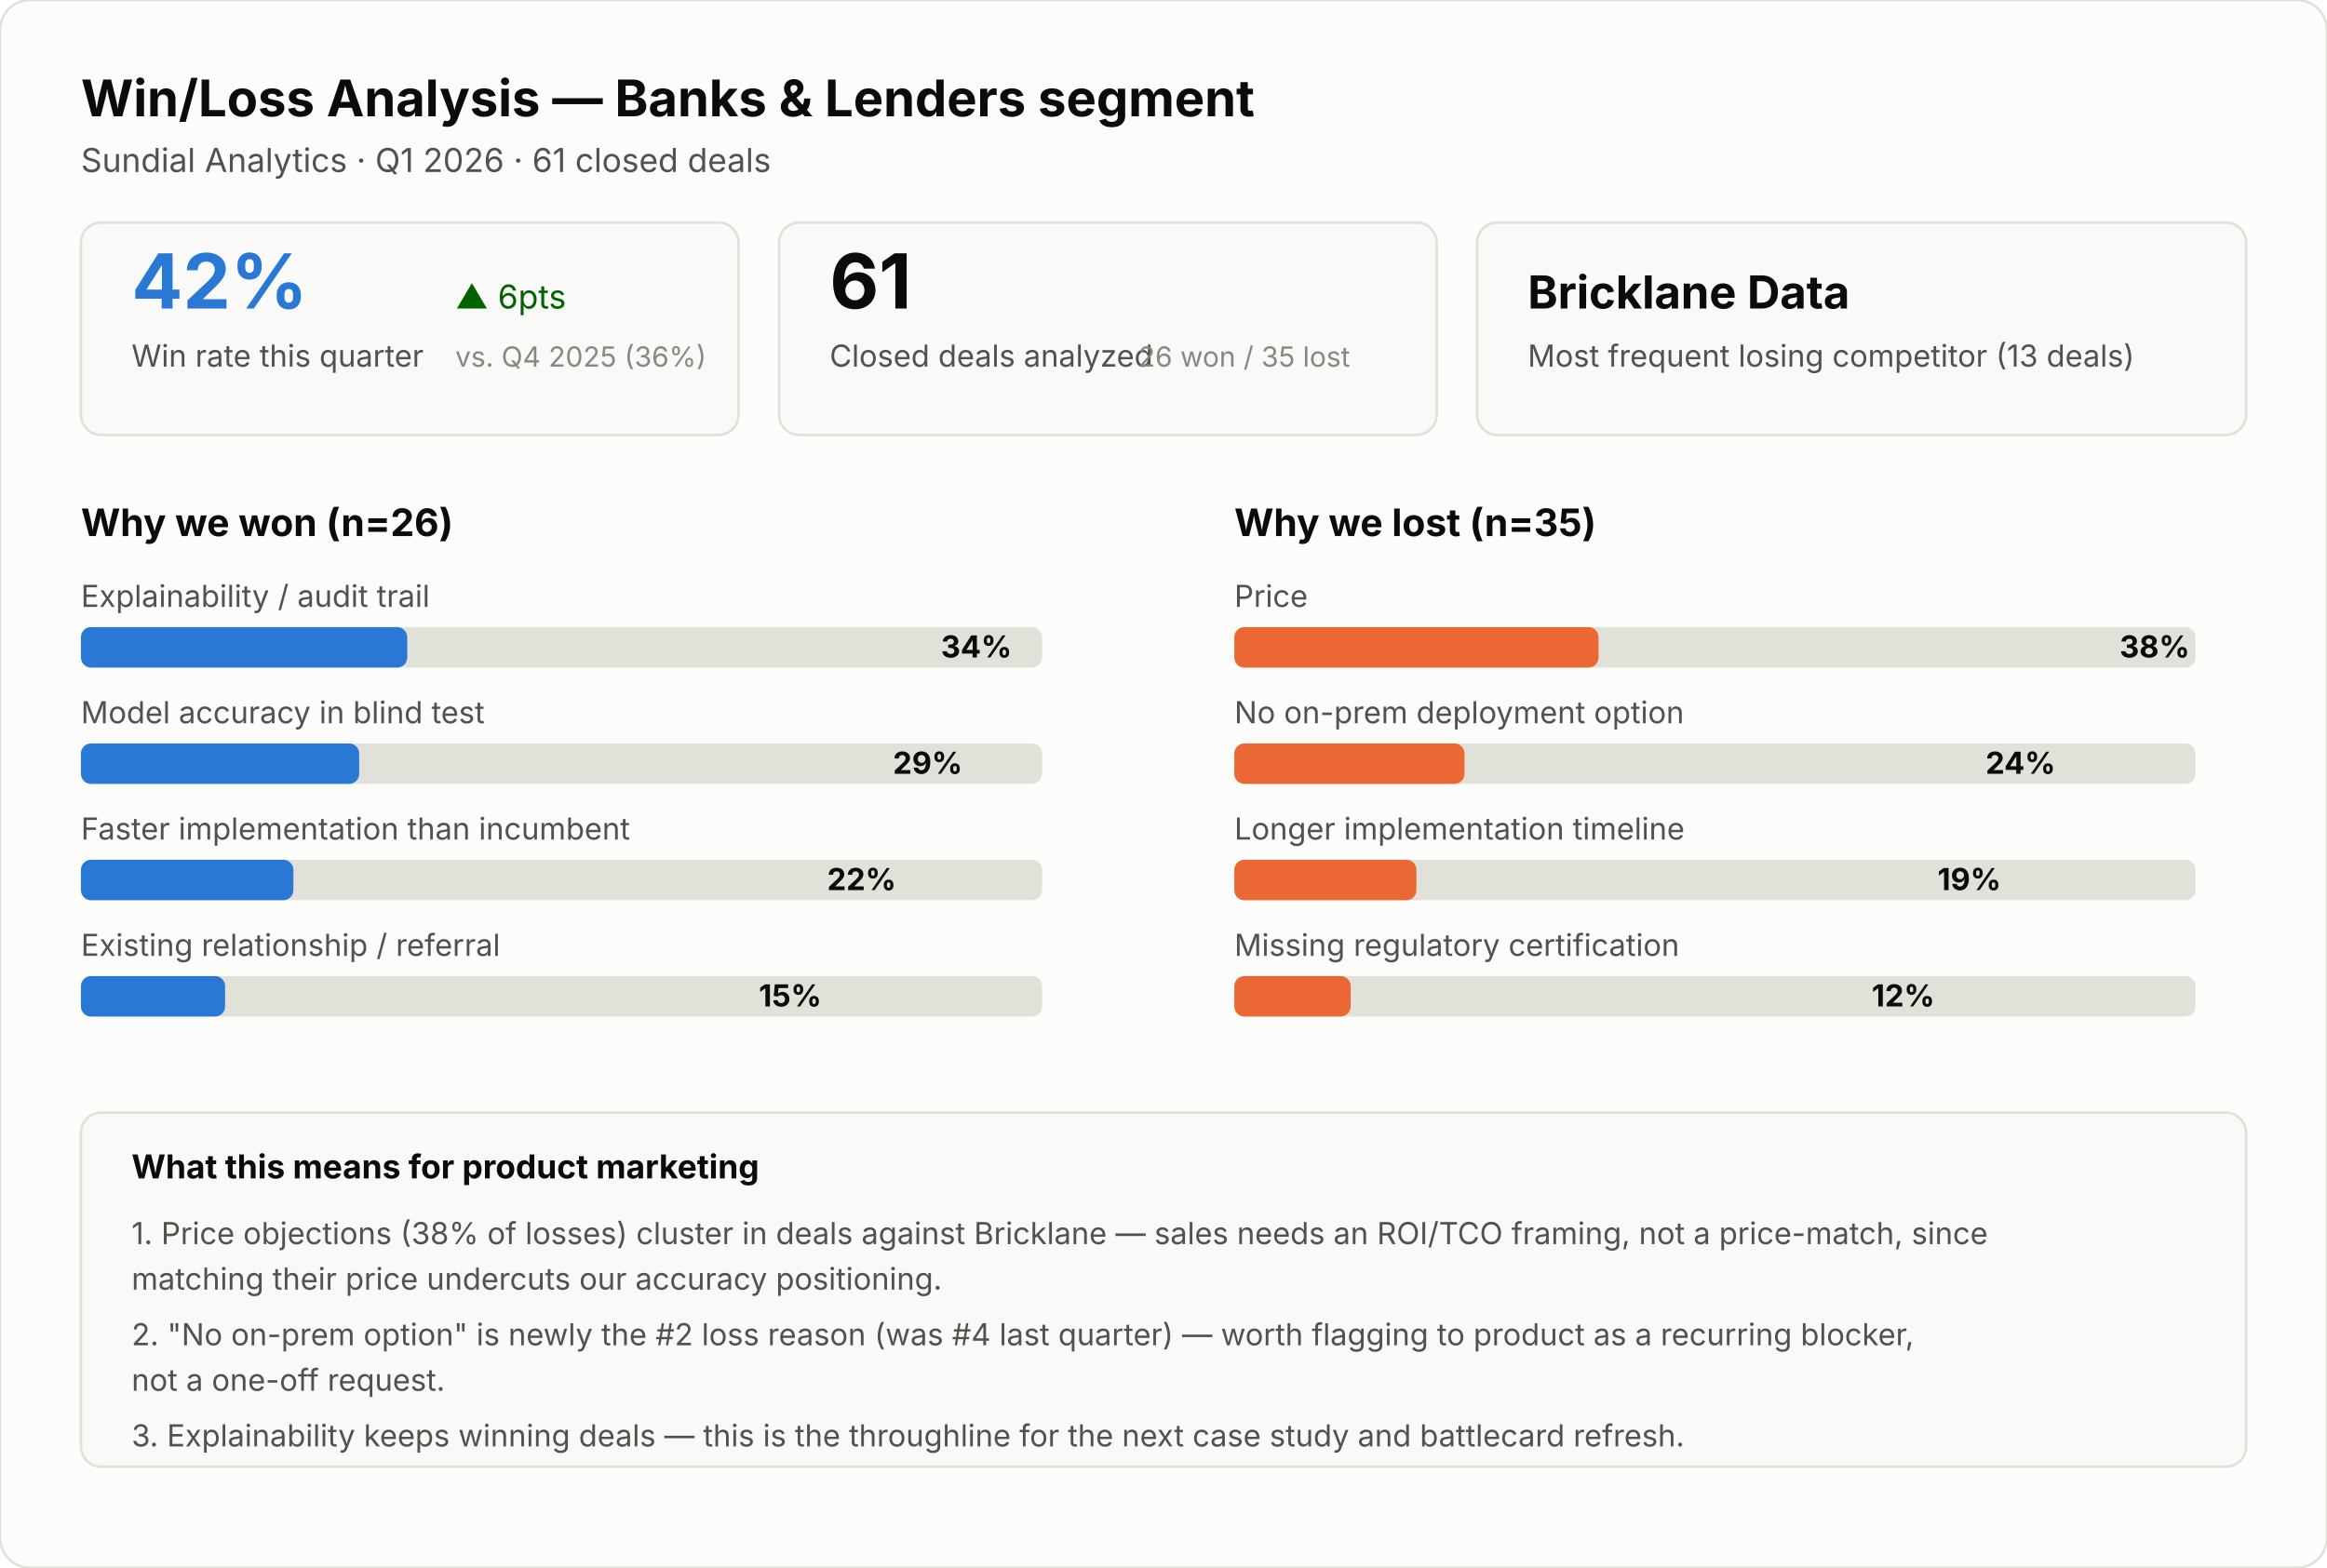
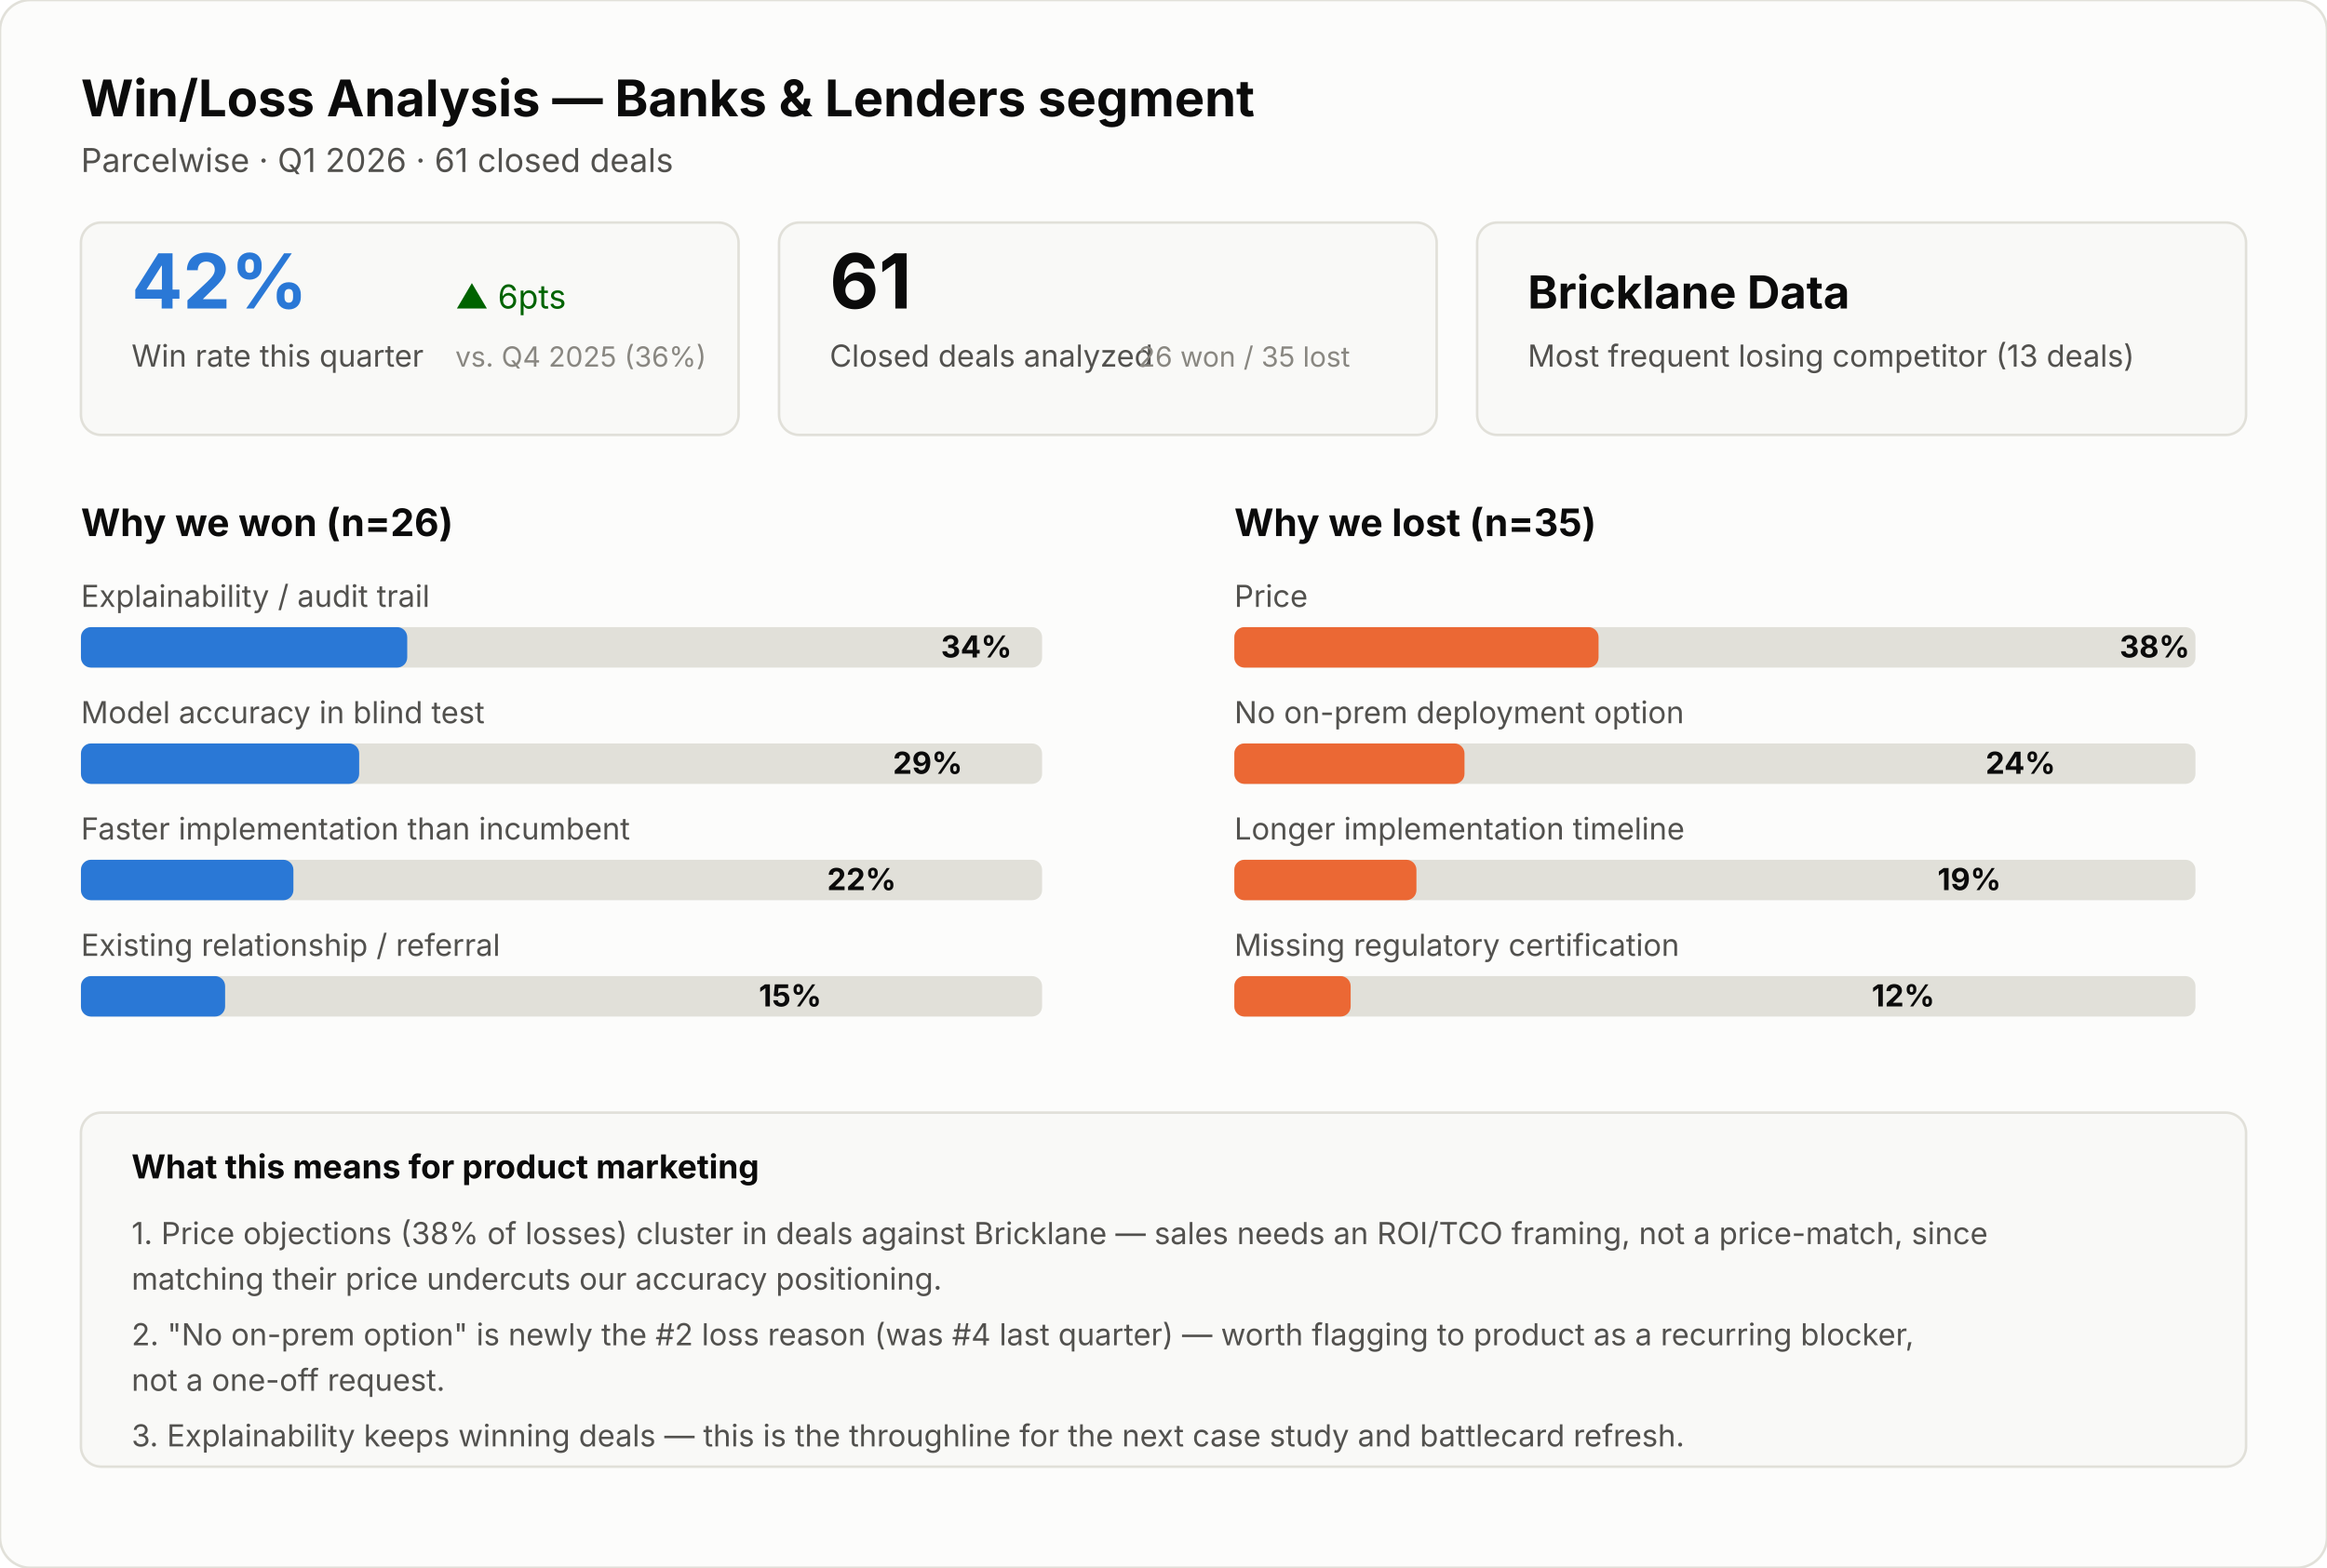
<svg xmlns="http://www.w3.org/2000/svg" viewBox="0 0 920 620" font-family="system-ui, -apple-system, 'Segoe UI', sans-serif">
  <rect x="0" y="0" width="920" height="620" rx="12" fill="#fcfcfb" stroke="#e1e0d9" stroke-width="1" />
  <text x="32" y="46" font-size="20" font-weight="700" fill="#0b0b0b">Win/Loss Analysis — Banks &amp; Lenders segment</text>
-   <text x="32" y="68" font-size="13" fill="#52514e">Sundial Analytics · Q1 2026 · 61 closed deals</text>
+   <text x="32" y="68" font-size="13" fill="#52514e">Parcelwise · Q1 2026 · 61 closed deals</text>
  <g>
    <rect x="32" y="88" width="260" height="84" rx="8" fill="#f9f9f7" stroke="#e1e0d9" />
    <text x="52" y="122" font-size="30" font-weight="700" fill="#2a78d6">42%</text>
    <text x="52" y="145" font-size="12" fill="#52514e">Win rate this quarter</text>
    <text x="180" y="122" font-size="13" fill="#006300">▲ 6pts</text>
    <text x="180" y="145" font-size="11" fill="#898781">vs. Q4 2025 (36%)</text>
  </g>
  <g>
    <rect x="308" y="88" width="260" height="84" rx="8" fill="#f9f9f7" stroke="#e1e0d9" />
    <text x="328" y="122" font-size="30" font-weight="700" fill="#0b0b0b">61</text>
    <text x="328" y="145" font-size="12" fill="#52514e">Closed deals analyzed</text>
    <text x="450" y="145" font-size="11" fill="#898781">26 won / 35 lost</text>
  </g>
  <g>
    <rect x="584" y="88" width="304" height="84" rx="8" fill="#f9f9f7" stroke="#e1e0d9" />
    <text x="604" y="122" font-size="18" font-weight="700" fill="#0b0b0b">Bricklane Data</text>
    <text x="604" y="145" font-size="12" fill="#52514e">Most frequent losing competitor (13 deals)</text>
  </g>
  <text x="32" y="212" font-size="15" font-weight="700" fill="#0b0b0b">Why we won (n=26)</text>
  <g font-size="12" fill="#0b0b0b">
    <text x="32" y="240" fill="#52514e">Explainability / audit trail</text>
    <rect x="32" y="248" width="380" height="16" rx="4" fill="#e1e0d9" />
    <rect x="32" y="248" width="129" height="16" rx="4" fill="#2a78d6" />
    <text x="372" y="260" font-weight="700" fill="#0b0b0b">34%</text>
    <text x="32" y="286" fill="#52514e">Model accuracy in blind test</text>
    <rect x="32" y="294" width="380" height="16" rx="4" fill="#e1e0d9" />
    <rect x="32" y="294" width="110" height="16" rx="4" fill="#2a78d6" />
    <text x="353" y="306" font-weight="700" fill="#0b0b0b">29%</text>
    <text x="32" y="332" fill="#52514e">Faster implementation than incumbent</text>
    <rect x="32" y="340" width="380" height="16" rx="4" fill="#e1e0d9" />
    <rect x="32" y="340" width="84" height="16" rx="4" fill="#2a78d6" />
    <text x="327" y="352" font-weight="700" fill="#0b0b0b">22%</text>
    <text x="32" y="378" fill="#52514e">Existing relationship / referral</text>
    <rect x="32" y="386" width="380" height="16" rx="4" fill="#e1e0d9" />
    <rect x="32" y="386" width="57" height="16" rx="4" fill="#2a78d6" />
    <text x="300" y="398" font-weight="700" fill="#0b0b0b">15%</text>
  </g>
  <text x="488" y="212" font-size="15" font-weight="700" fill="#0b0b0b">Why we lost (n=35)</text>
  <g font-size="12" fill="#0b0b0b">
    <text x="488" y="240" fill="#52514e">Price</text>
    <rect x="488" y="248" width="380" height="16" rx="4" fill="#e1e0d9" />
    <rect x="488" y="248" width="144" height="16" rx="4" fill="#eb6834" />
    <text x="838" y="260" font-weight="700" fill="#0b0b0b">38%</text>
    <text x="488" y="286" fill="#52514e">No on-prem deployment option</text>
    <rect x="488" y="294" width="380" height="16" rx="4" fill="#e1e0d9" />
    <rect x="488" y="294" width="91" height="16" rx="4" fill="#eb6834" />
    <text x="785" y="306" font-weight="700" fill="#0b0b0b">24%</text>
    <text x="488" y="332" fill="#52514e">Longer implementation timeline</text>
    <rect x="488" y="340" width="380" height="16" rx="4" fill="#e1e0d9" />
    <rect x="488" y="340" width="72" height="16" rx="4" fill="#eb6834" />
    <text x="766" y="352" font-weight="700" fill="#0b0b0b">19%</text>
    <text x="488" y="378" fill="#52514e">Missing regulatory certification</text>
    <rect x="488" y="386" width="380" height="16" rx="4" fill="#e1e0d9" />
    <rect x="488" y="386" width="46" height="16" rx="4" fill="#eb6834" />
    <text x="740" y="398" font-weight="700" fill="#0b0b0b">12%</text>
  </g>
  <rect x="32" y="440" width="856" height="140" rx="8" fill="#f9f9f7" stroke="#e1e0d9" />
  <text x="52" y="466" font-size="13" font-weight="700" fill="#0b0b0b">What this means for product marketing</text>
  <text x="52" y="492" font-size="12" fill="#52514e">1. Price objections (38% of losses) cluster in deals against Bricklane — sales needs an ROI/TCO framing, not a price-match, since</text>
  <text x="52" y="510" font-size="12" fill="#52514e">    matching their price undercuts our accuracy positioning.</text>
  <text x="52" y="532" font-size="12" fill="#52514e">2. "No on-prem option" is newly the #2 loss reason (was #4 last quarter) — worth flagging to product as a recurring blocker,</text>
  <text x="52" y="550" font-size="12" fill="#52514e">    not a one-off request.</text>
  <text x="52" y="572" font-size="12" fill="#52514e">3. Explainability keeps winning deals — this is the throughline for the next case study and battlecard refresh.</text>
</svg>
